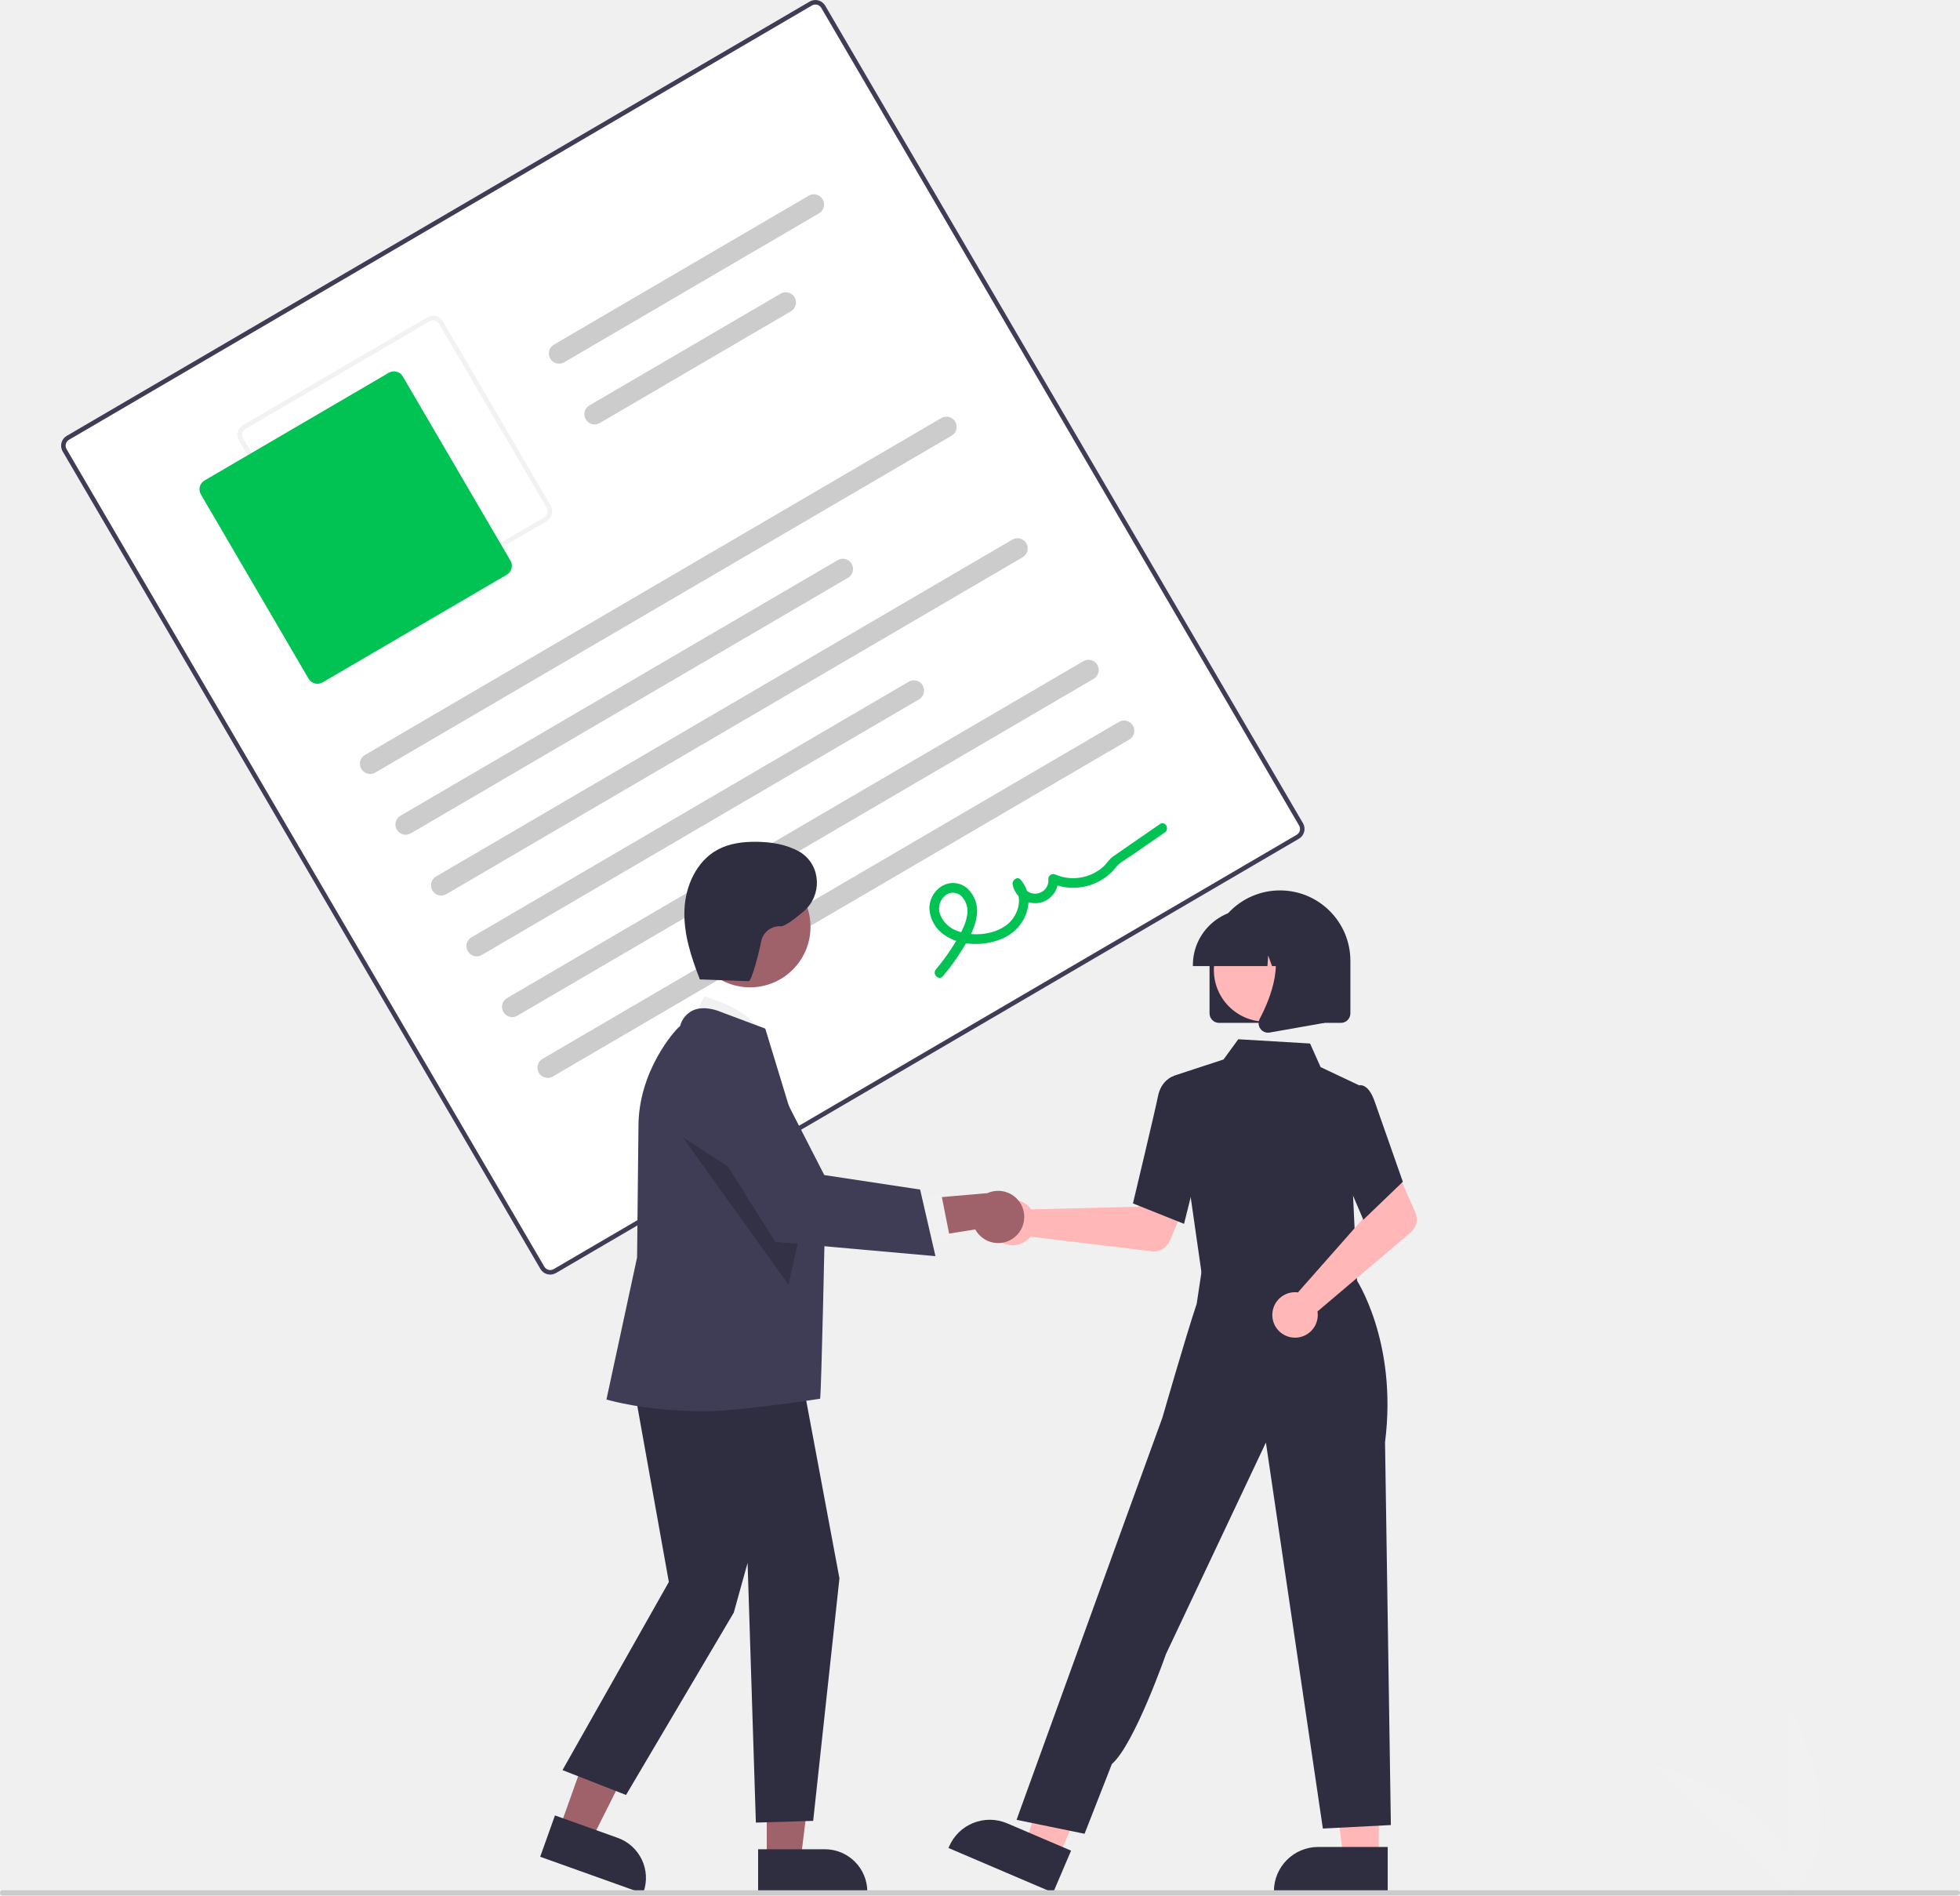
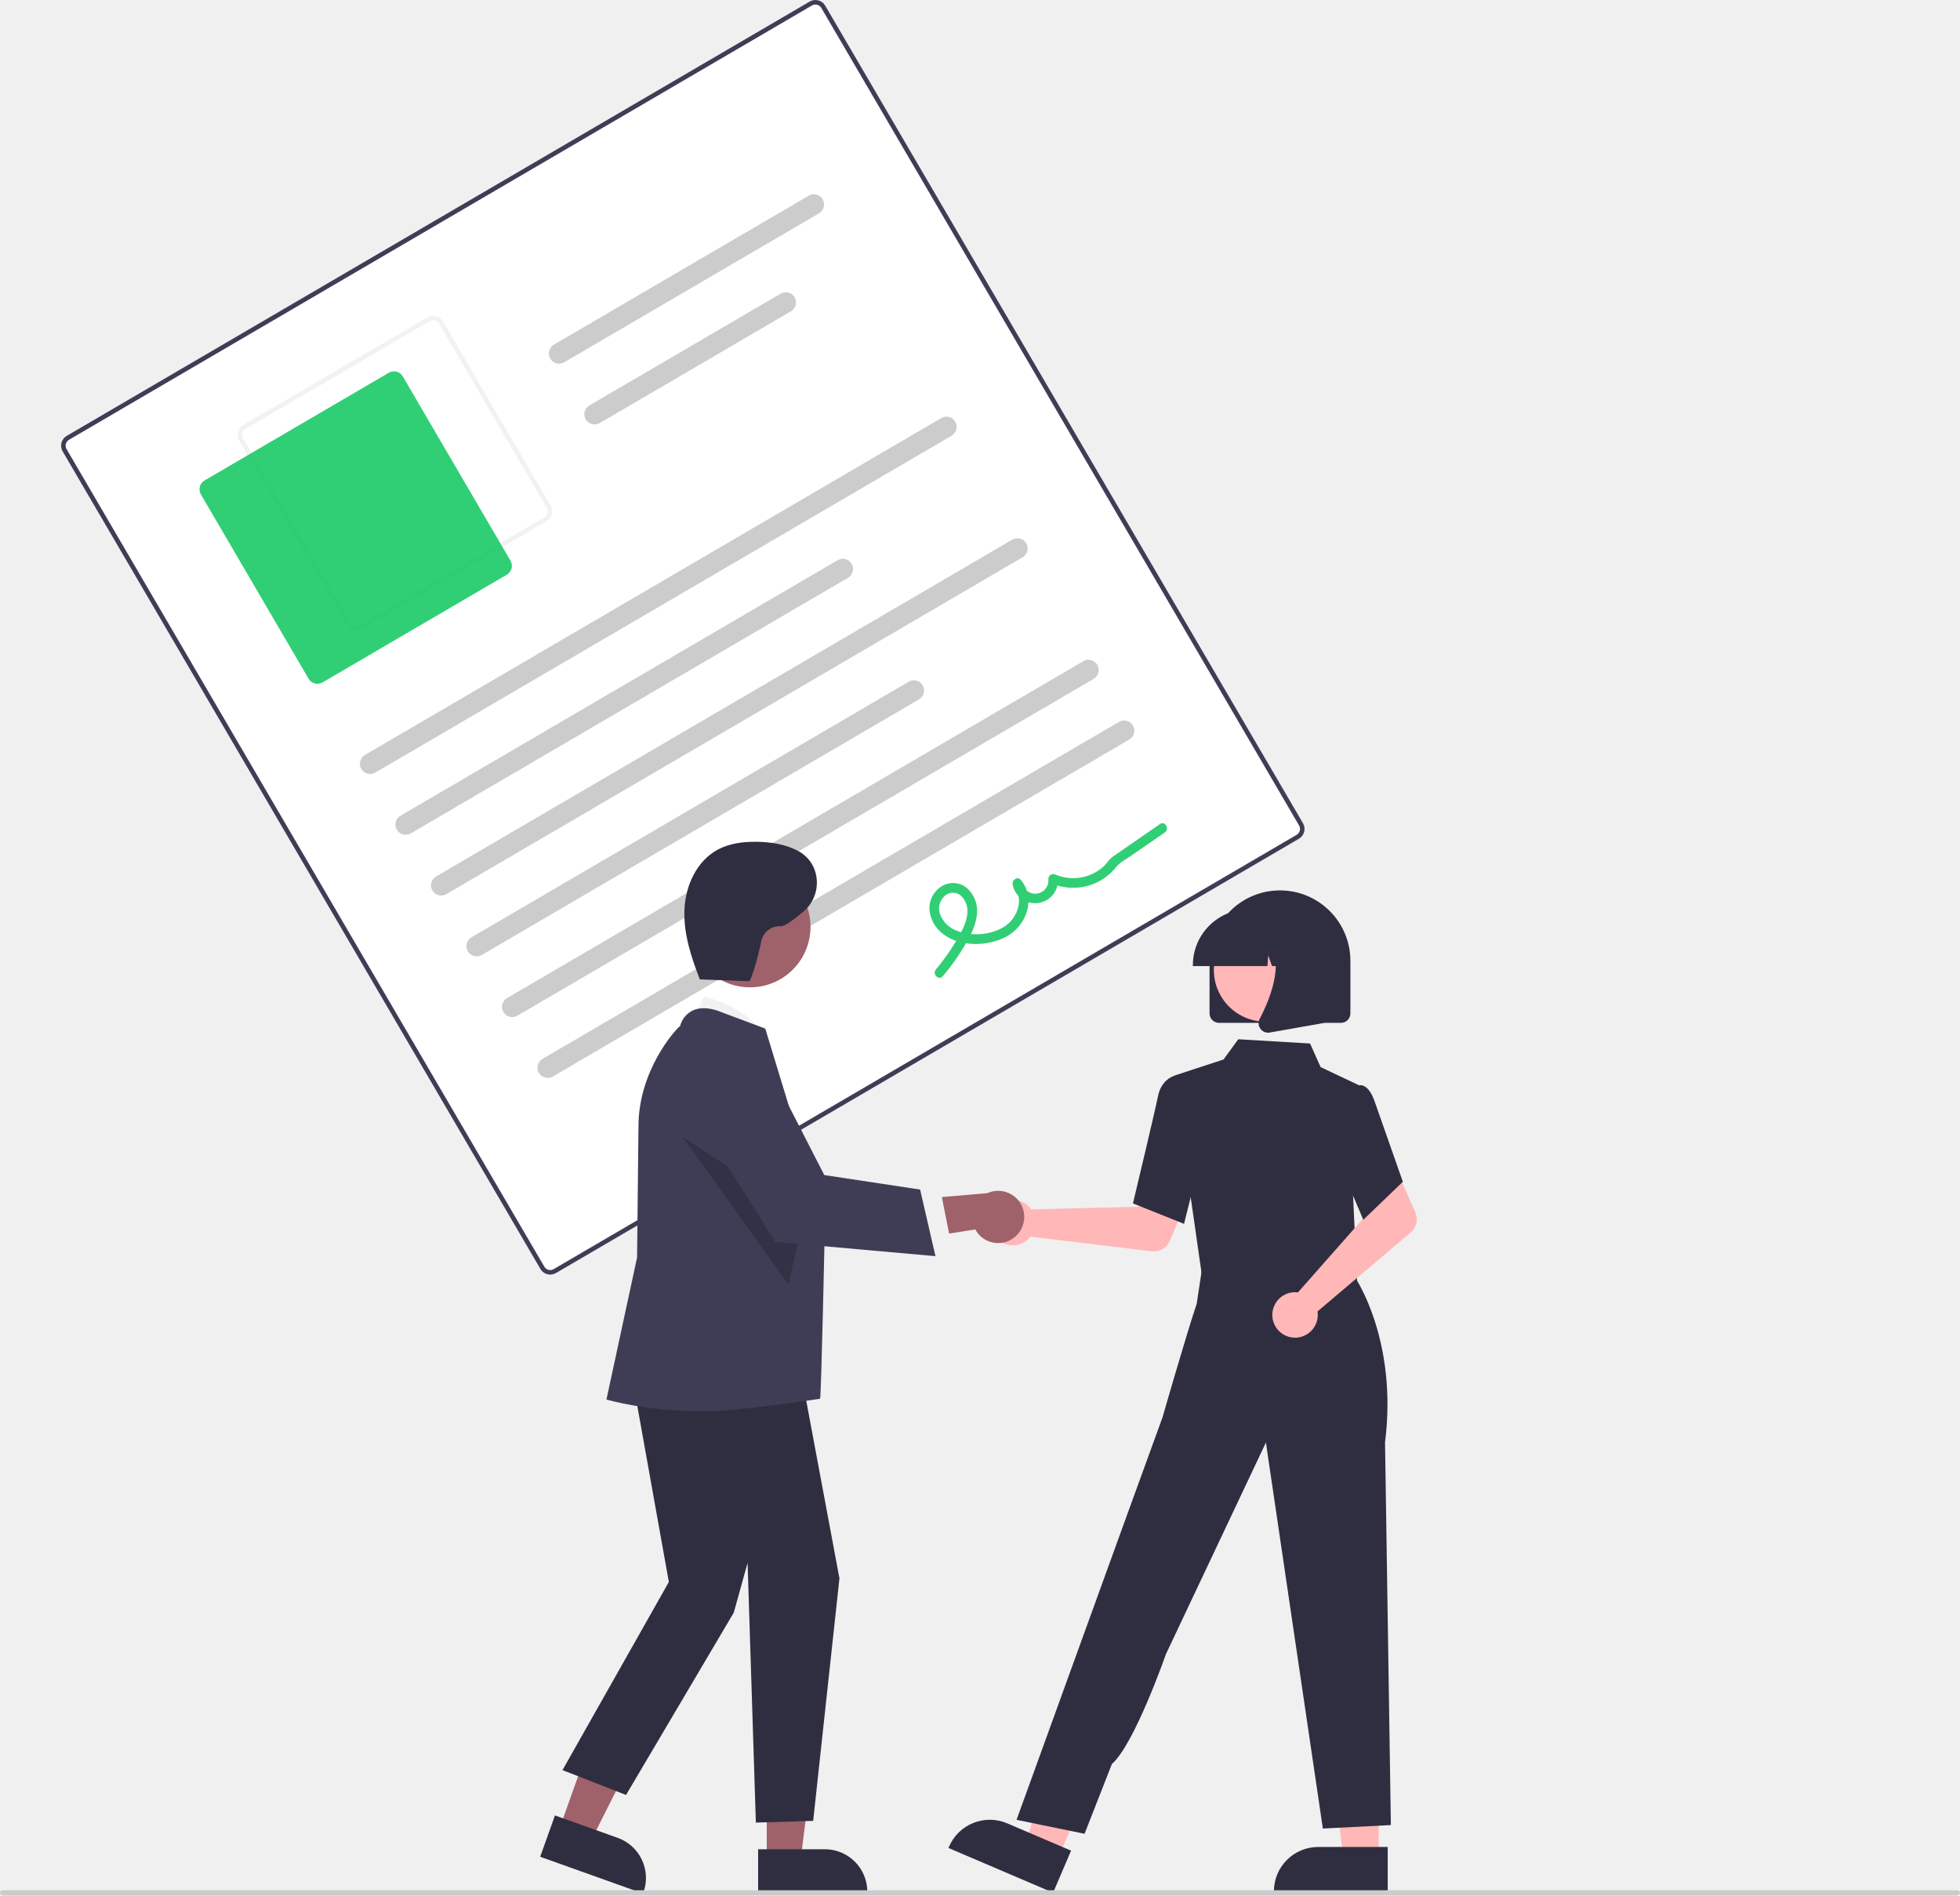
<svg xmlns="http://www.w3.org/2000/svg" data-name="Layer 1" width="746" height="721.343" viewBox="0 0 746 721.343">
  <path d="M907.602,809.952v-72.34S935.794,788.898,907.602,809.952Z" transform="translate(-227 -89.32838)" fill="#f1f1f1" />
  <path d="M909.344,809.939l-53.29-48.921S912.899,774.933,909.344,809.939Z" transform="translate(-227 -89.32838)" fill="#f1f1f1" />
  <path d="M721.388,408.518,438.602,573.796a4.326,4.326,0,0,1-5.911-1.55L250.842,261.107a4.326,4.326,0,0,1,1.55-5.911L535.177,89.918a4.326,4.326,0,0,1,5.911,1.55l181.849,311.138A4.326,4.326,0,0,1,721.388,408.518Z" transform="translate(-227 -89.32838)" fill="#fff" />
  <path d="M721.388,408.518,438.602,573.796a4.326,4.326,0,0,1-5.911-1.55L250.842,261.107a4.326,4.326,0,0,1,1.55-5.911L535.177,89.918a4.326,4.326,0,0,1,5.911,1.55l181.849,311.138A4.326,4.326,0,0,1,721.388,408.518ZM253.264,256.688a2.596,2.596,0,0,0-.93,3.547L434.184,571.373a2.596,2.596,0,0,0,3.547.93l282.785-165.278a2.596,2.596,0,0,0,.93-3.547L539.596,92.34a2.596,2.596,0,0,0-3.547-.93Z" transform="translate(-227 -89.32838)" fill="#3f3d56" />
  <path d="M435.04,287.673l-70.137,40.992a4.326,4.326,0,0,1-5.911-1.55l-40.992-70.137a4.326,4.326,0,0,1,1.55-5.911l70.137-40.992a4.326,4.326,0,0,1,5.911,1.55L436.59,281.762A4.326,4.326,0,0,1,435.04,287.673ZM320.422,252.56a2.596,2.596,0,0,0-.93,3.547l40.992,70.137a2.596,2.596,0,0,0,3.547.93l70.137-40.992a2.596,2.596,0,0,0,.93-3.547l-40.992-70.137a2.596,2.596,0,0,0-3.547-.93Z" transform="translate(-227 -89.32838)" fill="#f2f2f2" />
-   <path d="M419.909,308.028l-70.137,40.992a3.893,3.893,0,0,1-5.32-1.395l-40.992-70.137a3.893,3.893,0,0,1,1.395-5.32l70.137-40.992a3.893,3.893,0,0,1,5.32,1.395l40.992,70.137A3.893,3.893,0,0,1,419.909,308.028Z" transform="translate(-227 -89.32838)" fill="#00c354" />
+   <path d="M419.909,308.028l-70.137,40.992a3.893,3.893,0,0,1-5.32-1.395l-40.992-70.137a3.893,3.893,0,0,1,1.395-5.32l70.137-40.992a3.893,3.893,0,0,1,5.32,1.395l40.992,70.137A3.893,3.893,0,0,1,419.909,308.028Z" transform="translate(-227 -89.32838)" fill="#00c355ce" />
  <path d="M589.196,255.132,369.833,383.343a3.889,3.889,0,0,1-3.925-6.715l219.364-128.21a3.889,3.889,0,0,1,3.925,6.715Z" transform="translate(-227 -89.32838)" fill="#ccc" />
  <path d="M549.739,309.225l-166.388,97.248a3.889,3.889,0,0,1-3.925-6.715l166.388-97.248a3.889,3.889,0,1,1,3.925,6.715Z" transform="translate(-227 -89.32838)" fill="#ccc" />
  <path d="M538.736,170.509l-96.998,56.692a3.889,3.889,0,0,1-3.925-6.715l96.998-56.692A3.889,3.889,0,0,1,538.736,170.509Z" transform="translate(-227 -89.32838)" fill="#ccc" />
  <path d="M528.047,207.788l-72.79,42.543a3.889,3.889,0,0,1-3.925-6.715l72.79-42.543a3.889,3.889,0,0,1,3.925,6.715Z" transform="translate(-227 -89.32838)" fill="#ccc" />
  <path d="M616.234,301.393,396.87,429.603a3.889,3.889,0,0,1-3.925-6.715l219.364-128.21a3.889,3.889,0,0,1,3.925,6.715Z" transform="translate(-227 -89.32838)" fill="#ccc" />
  <path d="M576.777,355.485l-166.388,97.248a3.889,3.889,0,1,1-3.925-6.715l166.388-97.248a3.889,3.889,0,1,1,3.925,6.715Z" transform="translate(-227 -89.32838)" fill="#ccc" />
  <path d="M643.271,347.653,423.908,475.863a3.889,3.889,0,0,1-3.925-6.715L639.347,340.938a3.889,3.889,0,0,1,3.925,6.715Z" transform="translate(-227 -89.32838)" fill="#ccc" />
  <path d="M656.79,370.783,437.426,498.994a3.889,3.889,0,1,1-3.925-6.715l219.364-128.21a3.889,3.889,0,1,1,3.925,6.715Z" transform="translate(-227 -89.32838)" fill="#ccc" />
-   <path d="M585.852,460.826a84.703,84.703,0,0,0,8.201-11.471c2.162-3.649,4.282-7.55,4.759-11.829a11.683,11.683,0,0,0-3.499-9.985,8.222,8.222,0,0,0-9.646-1.096,9.809,9.809,0,0,0-4.923,8.76,12.959,12.959,0,0,0,5.536,9.814c6.484,4.698,16.61,4.452,23.521.877,7.784-4.027,11.806-14.561,5.69-21.773-1.272-1.5-3.389.176-3.07,1.794a8.721,8.721,0,0,0,17.279-2.135l-2.749,1.607a20.99,20.99,0,0,0,20.879-2.24,19.47,19.47,0,0,0,3.907-3.776c1.346-1.755,3.606-2.89,5.436-4.155l13.19-9.114c1.94-1.341.095-4.535-1.861-3.184l-11.946,8.254c-1.991,1.376-3.994,2.734-5.973,4.127-1.414.996-2.285,2.603-3.572,3.786a17.288,17.288,0,0,1-18.252,3.087,1.866,1.866,0,0,0-2.749,1.607,5.048,5.048,0,0,1-10.026,1.188l-3.07,1.794c3.945,4.652,1.318,11.787-3.227,14.909-5.083,3.491-12.593,4.097-18.323,1.927a10.811,10.811,0,0,1-6.365-5.84,6.443,6.443,0,0,1,1.462-7.373,4.623,4.623,0,0,1,6.427-.069,8.269,8.269,0,0,1,2.191,7.459c-.591,3.695-2.633,7.101-4.533,10.257a78.797,78.797,0,0,1-7.337,10.217c-1.521,1.8,1.103,4.395,2.641,2.575Z" transform="translate(-227 -89.32838)" fill="#00c354" />
+   <path d="M585.852,460.826a84.703,84.703,0,0,0,8.201-11.471c2.162-3.649,4.282-7.55,4.759-11.829a11.683,11.683,0,0,0-3.499-9.985,8.222,8.222,0,0,0-9.646-1.096,9.809,9.809,0,0,0-4.923,8.76,12.959,12.959,0,0,0,5.536,9.814c6.484,4.698,16.61,4.452,23.521.877,7.784-4.027,11.806-14.561,5.69-21.773-1.272-1.5-3.389.176-3.07,1.794a8.721,8.721,0,0,0,17.279-2.135l-2.749,1.607a20.99,20.99,0,0,0,20.879-2.24,19.47,19.47,0,0,0,3.907-3.776c1.346-1.755,3.606-2.89,5.436-4.155l13.19-9.114c1.94-1.341.095-4.535-1.861-3.184l-11.946,8.254c-1.991,1.376-3.994,2.734-5.973,4.127-1.414.996-2.285,2.603-3.572,3.786a17.288,17.288,0,0,1-18.252,3.087,1.866,1.866,0,0,0-2.749,1.607,5.048,5.048,0,0,1-10.026,1.188l-3.07,1.794c3.945,4.652,1.318,11.787-3.227,14.909-5.083,3.491-12.593,4.097-18.323,1.927a10.811,10.811,0,0,1-6.365-5.84,6.443,6.443,0,0,1,1.462-7.373,4.623,4.623,0,0,1,6.427-.069,8.269,8.269,0,0,1,2.191,7.459c-.591,3.695-2.633,7.101-4.533,10.257a78.797,78.797,0,0,1-7.337,10.217c-1.521,1.8,1.103,4.395,2.641,2.575Z" transform="translate(-227 -89.32838)" fill="#00c355ce" />
  <path d="M618.593,548.508a8.672,8.672,0,0,1,.872,1.051l40.849-.999,4.765-8.708,14.082,5.474-6.938,16.236a6.591,6.591,0,0,1-6.852,3.954l-46.151-5.575a8.649,8.649,0,1,1-.627-11.432Z" transform="translate(-227 -89.32838)" fill="#ffb7b7" />
  <polygon points="524.753 707.256 511.322 707.256 504.932 655.449 524.755 655.45 524.753 707.256" fill="#ffb7b7" />
  <path d="M755.178,809.604l-43.308-.002V809.055a16.858,16.858,0,0,1,16.857-16.856h.001l26.451.001Z" transform="translate(-227 -89.32838)" fill="#2f2e41" />
  <polygon points="402.792 706.958 390.441 701.681 404.916 651.529 423.145 659.317 402.792 706.958" fill="#ffb7b7" />
  <path d="M627.828,809.604l-39.826-17.014.215-.504a16.858,16.858,0,0,1,22.123-8.88l.001 0,24.324,10.392Z" transform="translate(-227 -89.32838)" fill="#2f2e41" />
  <polygon points="459.468 470.402 458.496 486.141 486.887 489.179 516.593 492.358 507.849 468.459 459.468 470.402" fill="#ffb7b7" />
  <path d="M684.602,575.672l-11.029-76.887,19.116-6.265,5.615-7.7,27.323,1.617,4.011,8.985,14.569,6.884-2.239,41.582,1.633,34.784Z" transform="translate(-227 -89.32838)" fill="#2f2e41" />
  <path d="M677.661,555.067l-19.445-7.78.083-.346c.083-.349,8.359-34.932,9.458-40.49,1.145-5.79,5.327-7.391,5.505-7.456l.13-.048,7.695,2.342,3.38,26.554Z" transform="translate(-227 -89.32838)" fill="#2f2e41" />
  <path d="M639.796,787.181l-25.884-5.309,41.37-114.154,14.159-38.936s8.98-31.219,13.037-43.3l2.449-16.21,57.962,6.416s16.189,23.774,11.271,62.525l2.224,145.65L730.499,785.19,708.819,638.294l-38.051,80.527s-11.993,34.364-20.574,41.812Z" transform="translate(-227 -89.32838)" fill="#2f2e41" />
  <path d="M719.644,581.093a8.673,8.673,0,0,1,1.364.075L748.048,550.534l-3.145-9.415,13.589-6.604,7.188,16.126a6.591,6.591,0,0,1-1.759,7.712l-35.467,30.052a8.649,8.649,0,1,1-8.809-7.313Z" transform="translate(-227 -89.32838)" fill="#ffb7b7" />
  <path d="M745.89,553.516l-11.28-26.533,4.399-18.481,4.74-5.989a2.73,2.73,0,0,1,2.194.021c1.748.704,3.237,2.86,4.425,6.41l10.571,30.111Z" transform="translate(-227 -89.32838)" fill="#2f2e41" />
  <path d="M687.367,474.987V454.984a26.804,26.804,0,0,1,53.609,0v20.003a3.605,3.605,0,0,1-3.601,3.601H690.968A3.605,3.605,0,0,1,687.367,474.987Z" transform="translate(-227 -89.32838)" fill="#2f2e41" />
  <circle cx="481.664" cy="369.142" r="19.652" fill="#ffb7b7" />
  <path d="M681.026,456.584a21.227,21.227,0,0,1,21.203-21.203h4.001a21.227,21.227,0,0,1,21.203,21.203v.4H718.979l-2.884-8.075-.577,8.075H711.149l-1.455-4.074-.291,4.074h-28.377Z" transform="translate(-227 -89.32838)" fill="#2f2e41" />
  <path d="M706.73,480.837a3.547,3.547,0,0,1-.282-3.766c4.24-8.064,10.175-22.964,2.296-32.153l-.566-.66h22.874v34.341l-20.779,3.666a3.678,3.678,0,0,1-.637.056A3.586,3.586,0,0,1,706.73,480.837Z" transform="translate(-227 -89.32838)" fill="#2f2e41" />
  <polygon points="212.904 695.94 225.042 700.278 247.551 655.523 229.636 649.121 212.904 695.94" fill="#9f616a" />
  <path d="M432.602,795.929l5.622-15.73,23.905,8.543a16.197,16.197,0,0,1,9.79,20.679l-.177.495Z" transform="translate(-227 -89.32838)" fill="#2f2e41" />
  <polygon points="291.836 707.946 304.726 707.945 310.859 658.226 291.834 658.227 291.836 707.946" fill="#9f616a" />
  <path d="M515.548,793.066l25.385-.001h.001a16.178,16.178,0,0,1,16.178,16.177v.526l-41.564.002Z" transform="translate(-227 -89.32838)" fill="#2f2e41" />
  <path d="M489.459,479.629l5.606-11.077s20.884,5.232,22.783,17.336Z" transform="translate(-227 -89.32838)" fill="#f1f1f1" />
  <polygon points="239.328 516.96 254.573 602.034 214.093 673.622 238.276 683.085 279.282 613.691 284.539 594.765 287.693 693.599 309.503 692.937 319.502 600.65 303.464 514.857 239.328 516.96" fill="#2f2e41" />
  <path d="M495.267,626.4c-22.396,0-36.616-4.284-36.935-4.352l-.516-.11L469.482,567.853l.525-49.889c0-21.141,13.914-36.728,15.845-38.167a9.096,9.096,0,0,1,4.837-5.945c4.641-2.106,10.313.421,10.552.53l17.023,6.382.08.236c.205.605,22.627,74.214,22.627,74.214s-1.357,64.315-1.83,66.422C539.142,621.636,507.711,626.4,495.267,626.4Z" transform="translate(-227 -89.32838)" fill="#3f3d56" />
  <circle cx="285.477" cy="352.727" r="23.008" fill="#9f616a" />
  <polygon points="259.823 432.715 300.076 488.877 306.02 462.65 259.823 432.715" opacity="0.2" />
  <path d="M613.024,560.257a9.874,9.874,0,0,1-14.825-3.073l-34.647,5.546,7.506-16.617,31.75-2.719a9.927,9.927,0,0,1,10.215,16.863Z" transform="translate(-227 -89.32838)" fill="#9f616a" />
  <polygon points="345.842 455.838 358.291 454.617 361.741 471.983 346.076 472.26 345.842 455.838" fill="#f1f1f1" />
  <path d="M583.047,567.362l-60.97-5.429L491.291,512.973l-.095-.433a16.855,16.855,0,0,1,31.467-11.286l18.072,35.251,36.473,5.513Z" transform="translate(-227 -89.32838)" fill="#3f3d56" />
  <path d="M492.879,462.032l19.097.685c1.164.042,4.323-12.521,4.737-15.127a7.113,7.113,0,0,1,7.42-5.754c1.43.135,5.034-2.536,8.754-5.698,7.062-6.004,6.695-17.28-1.063-22.353q-.318-.208-.624-.38c-4.894-2.739-10.619-3.659-16.227-3.729-5.084-.064-10.312.576-14.79,2.982-8.029,4.314-12.302,13.741-12.678,22.848s2.544,18.012,5.857,26.503" transform="translate(-227 -89.32838)" fill="#2f2e41" />
  <path d="M971.602,810.672H228a1,1,0,0,1,0-2H972a1,1,0,0,1,1,1C973,810.224,972.155,810.672,971.602,810.672Z" transform="translate(-227 -89.32838)" fill="#cbcbcb" />
</svg>
